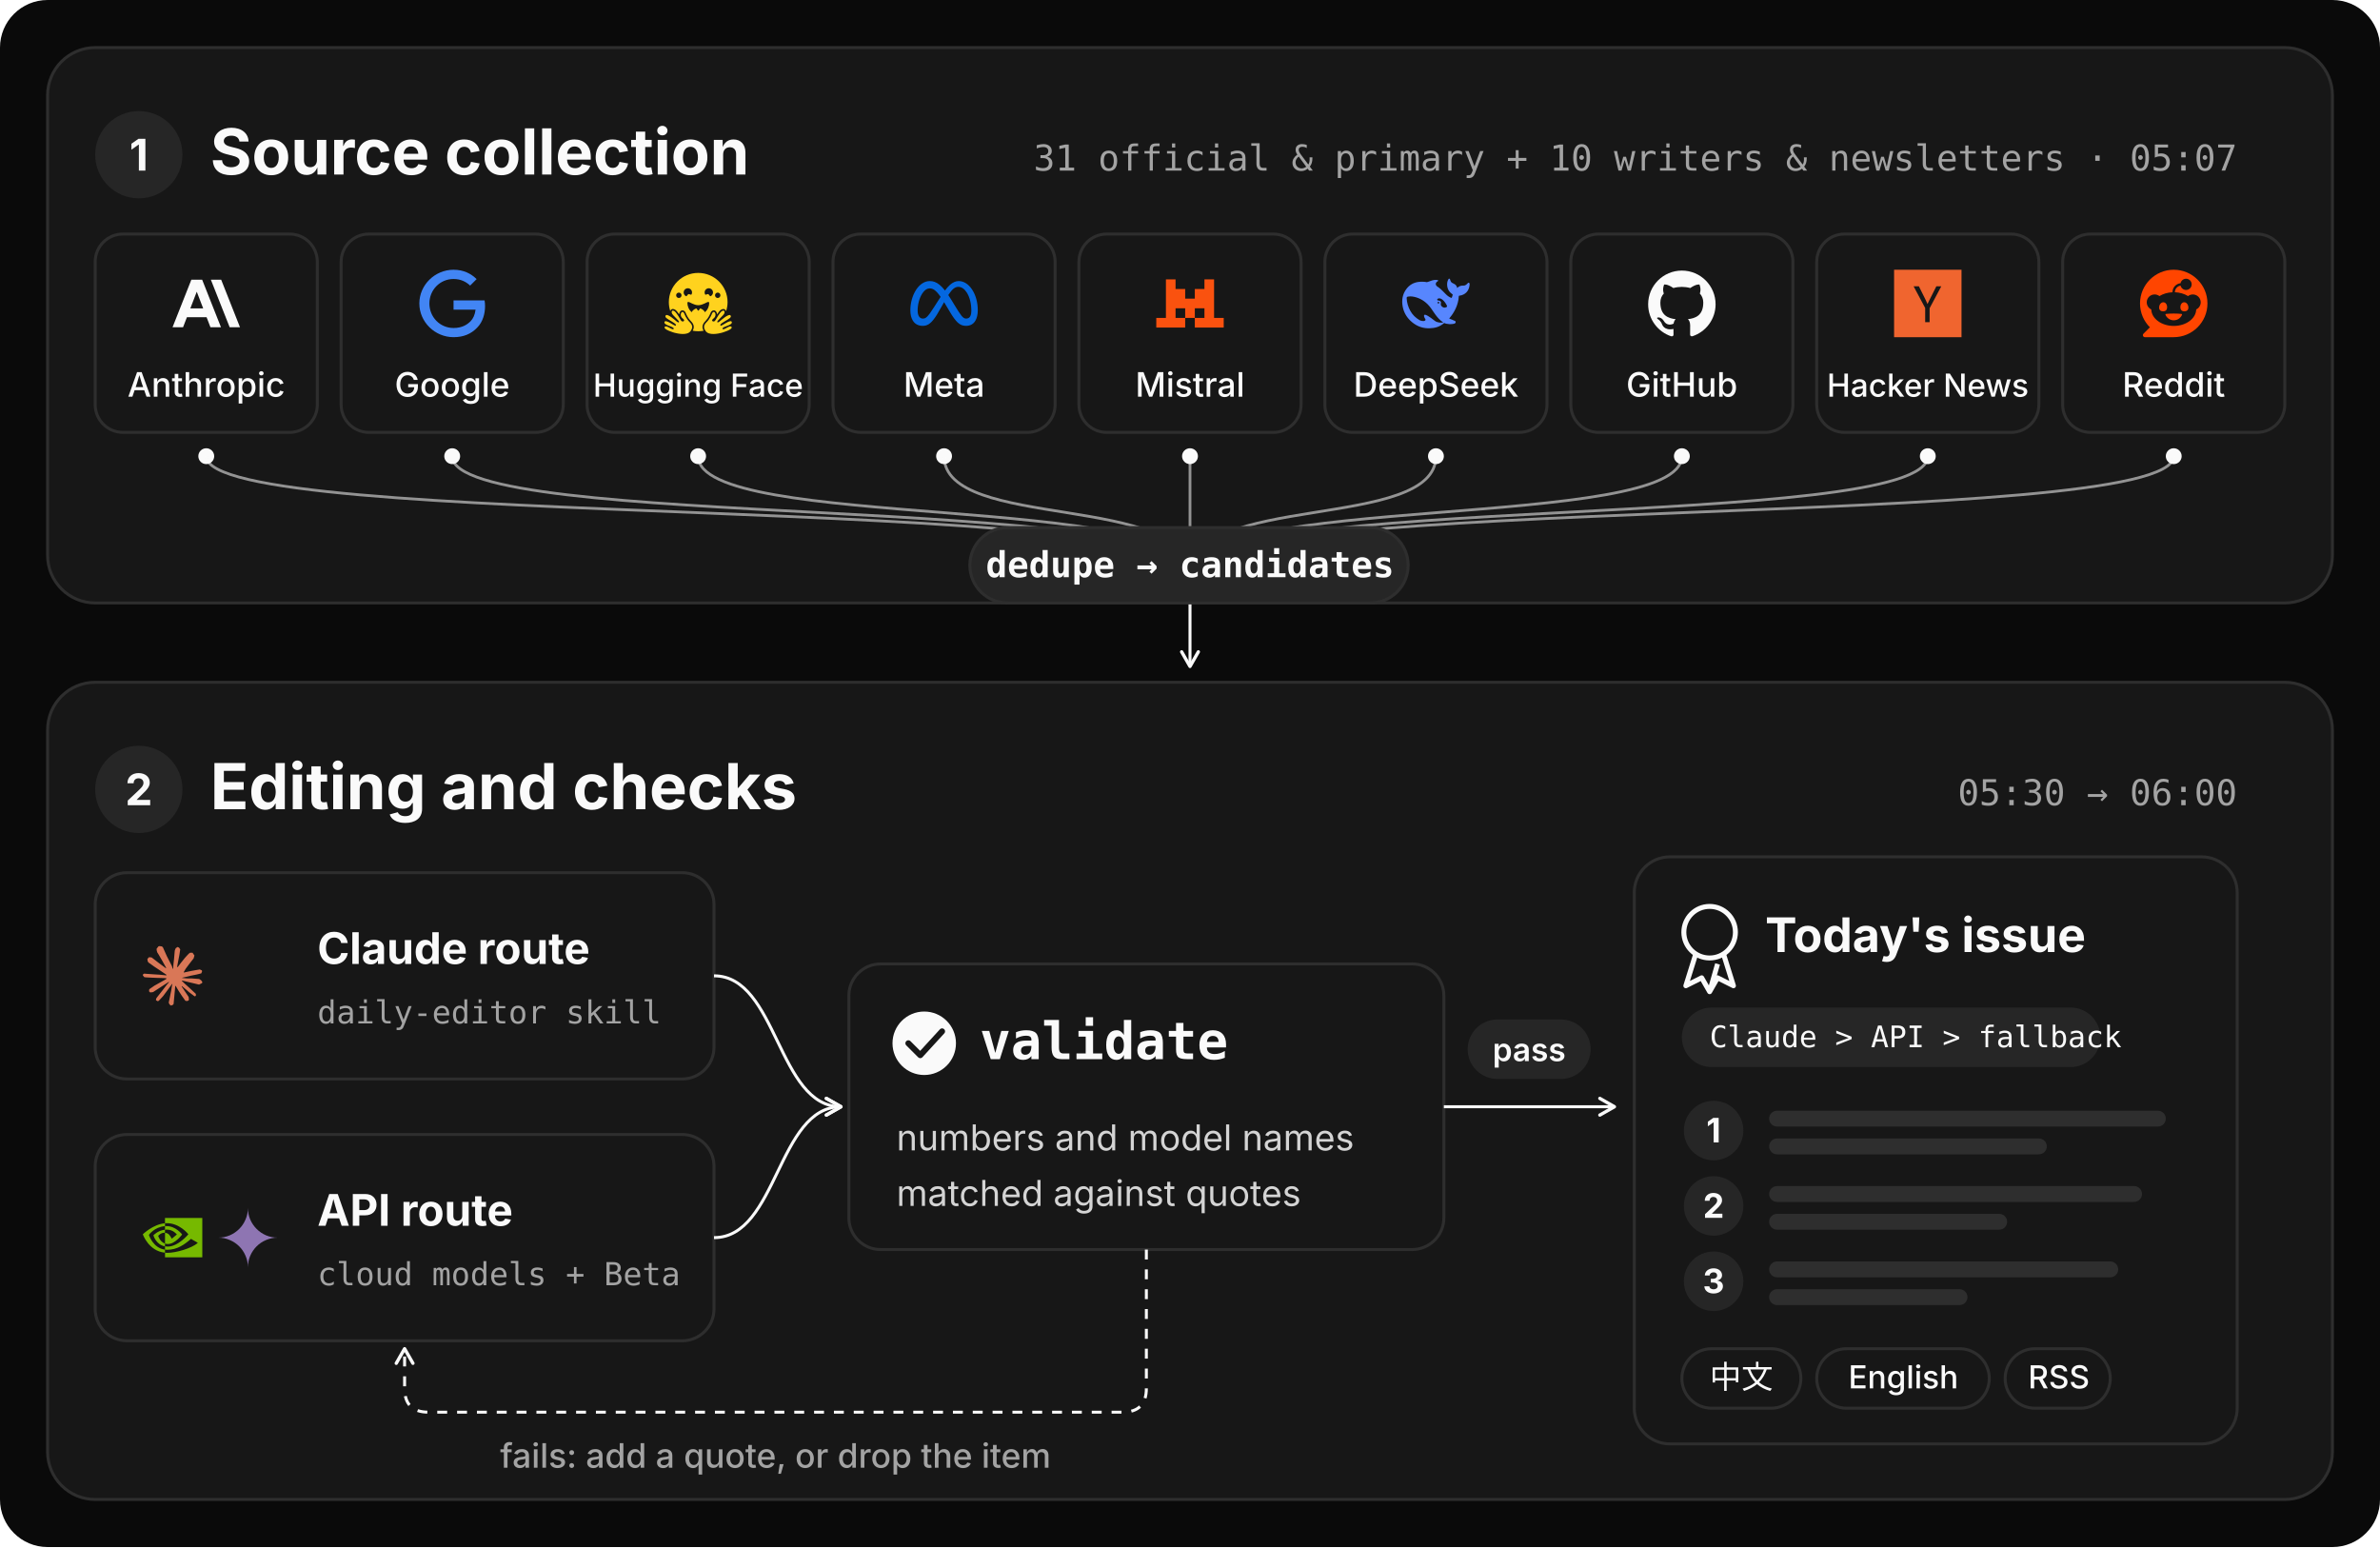
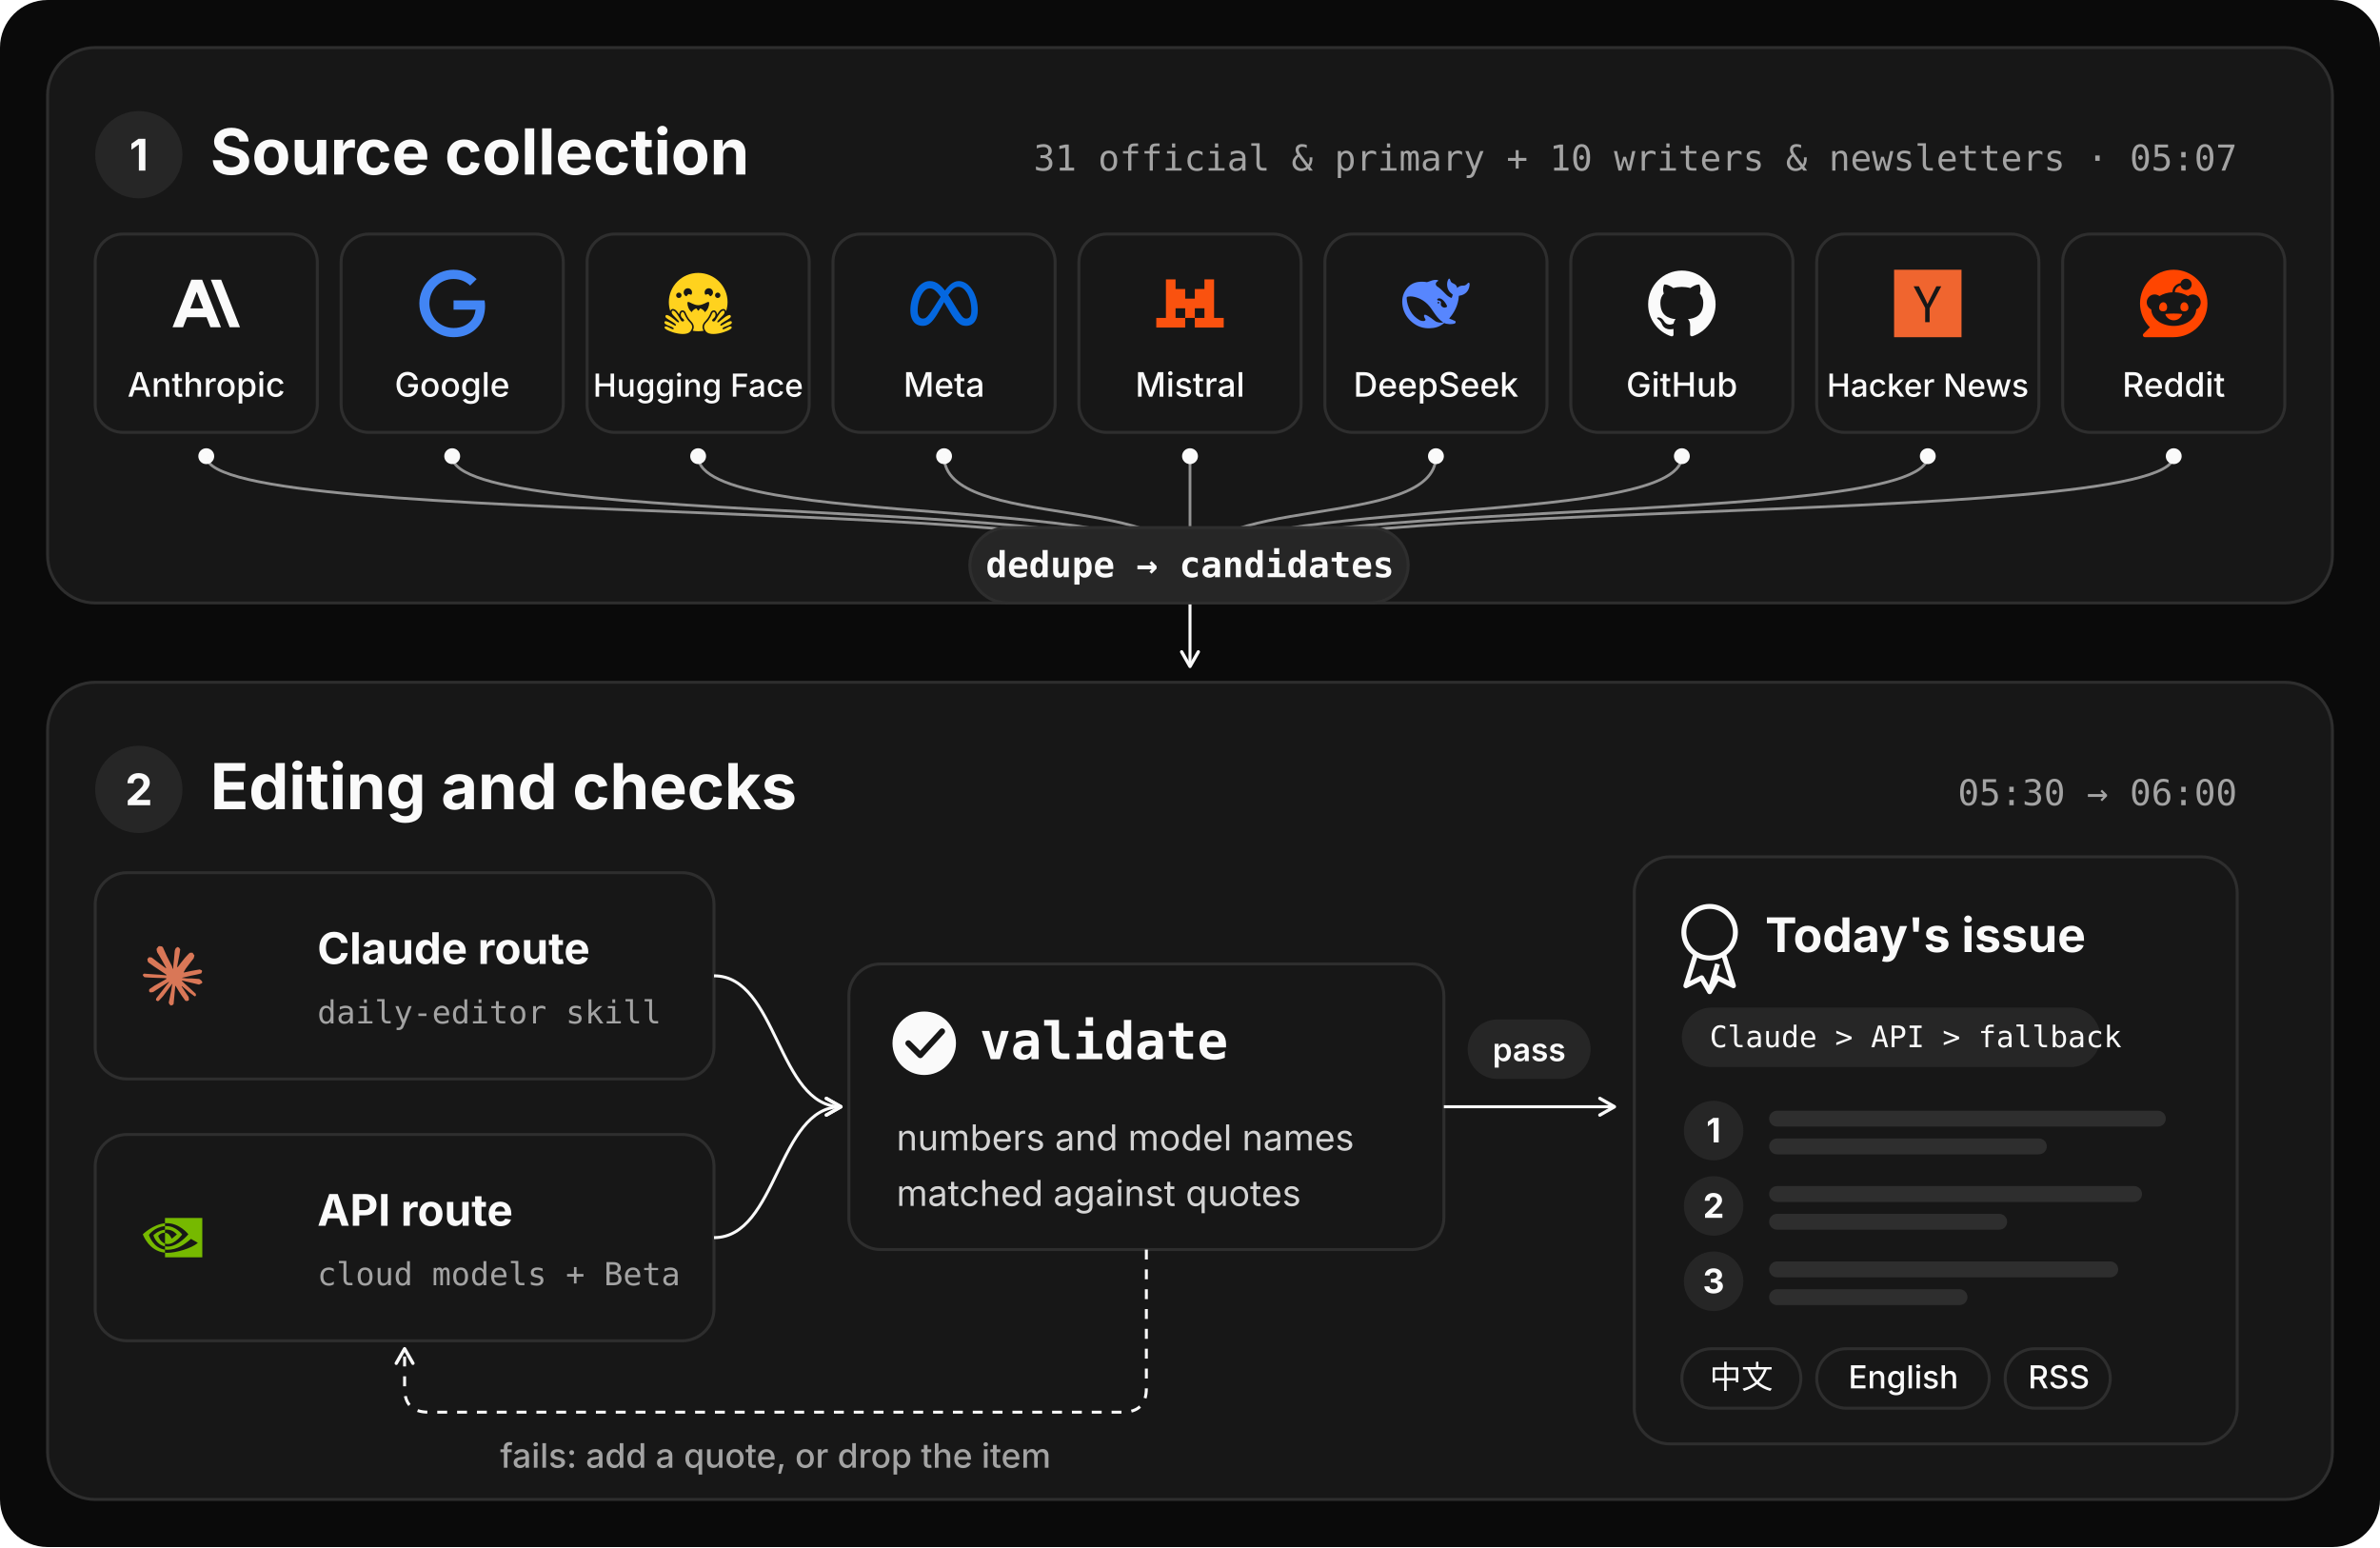
<svg xmlns="http://www.w3.org/2000/svg" width="1200" height="780" viewBox="0 0 1200 780" role="img" aria-labelledby="title desc">
  <defs>
    <filter id="shadow" x="-10%" y="-10%" width="120%" height="140%">
      <feDropShadow dx="0" dy="4" stdDeviation="8" flood-color="#000" flood-opacity="0" />
    </filter>
    <marker id="arrow" viewBox="0 0 10 10" refX="8" refY="5" markerWidth="7" markerHeight="7" orient="auto-start-reverse">
      <path d="M1 1 L8 5 L1 9" fill="none" stroke="#FAFAFA" stroke-width="1.6" stroke-linecap="round" stroke-linejoin="round" />
    </marker>
  </defs>
  <rect width="1200" height="780" rx="24" fill="#0A0A0A" />
  <rect x="24" y="24" width="1152" height="280" rx="24" fill="#171717" stroke="#2E2E2E" stroke-width="1.5" />
  <circle cx="70" cy="78" r="22" fill="#262626" />
  <text x="70" y="86" font-family="-apple-system, BlinkMacSystemFont, 'Segoe UI', 'PingFang SC', 'Hiragino Sans GB', 'Microsoft YaHei', 'Noto Sans SC', sans-serif" font-size="22" font-weight="700" fill="#FAFAFA" text-anchor="middle">1</text>
  <text x="106" y="88" font-family="-apple-system, BlinkMacSystemFont, 'Segoe UI', 'PingFang SC', 'Hiragino Sans GB', 'Microsoft YaHei', 'Noto Sans SC', sans-serif" font-size="32" font-weight="700" fill="#FAFAFA" text-anchor="start">Source collection</text>
  <text x="1128" y="86" font-family="ui-monospace, SFMono-Regular, Menlo, Consolas, monospace" font-size="18" font-weight="500" fill="#A3A3A3" text-anchor="end">31 official &amp; primary + 10 writers &amp; newsletters · 05:07</text>
  <rect x="48" y="118" width="112" height="100" rx="14" fill="#171717" stroke="#2E2E2E" stroke-width="1.5" />
  <path transform="translate(87.0 136) scale(1.41667)" fill="#FAFAFA" d="M17.304 3.541h-3.672l6.696 16.918H24Zm-10.608 0L0 20.459h3.744l1.369-3.553h7.005l1.369 3.553h3.744L10.536 3.541Zm-.371 10.223 2.291-5.946 2.291 5.946Z" />
  <text x="104.0" y="200" font-family="-apple-system, BlinkMacSystemFont, 'Segoe UI', 'PingFang SC', 'Hiragino Sans GB', 'Microsoft YaHei', 'Noto Sans SC', sans-serif" font-size="17" font-weight="500" fill="#FAFAFA" text-anchor="middle">Anthropic</text>
  <circle cx="104.0" cy="230" r="4" fill="#FAFAFA" />
  <path d="M104.0 230 C104.0 268 600 248 600 290" fill="none" stroke="#FAFAFA" stroke-width="1.4" opacity="0.55" />
  <rect x="172" y="118" width="112" height="100" rx="14" fill="#171717" stroke="#2E2E2E" stroke-width="1.5" />
  <path transform="translate(211.0 136) scale(1.41667)" fill="#4285F4" d="M12.48 10.92v3.28h7.84c-.24 1.84-.853 3.187-1.787 4.133-1.147 1.147-2.933 2.4-6.053 2.4-4.827 0-8.6-3.893-8.6-8.72s3.773-8.72 8.6-8.72c2.6 0 4.507 1.027 5.907 2.347l2.307-2.307C18.747 1.44 16.133 0 12.48 0 5.867 0 .307 5.387.307 12s5.56 12 12.173 12c3.573 0 6.267-1.173 8.373-3.36 2.16-2.16 2.84-5.213 2.84-7.667 0-.76-.053-1.467-.173-2.053H12.48z" />
  <text x="228.0" y="200" font-family="-apple-system, BlinkMacSystemFont, 'Segoe UI', 'PingFang SC', 'Hiragino Sans GB', 'Microsoft YaHei', 'Noto Sans SC', sans-serif" font-size="17" font-weight="500" fill="#FAFAFA" text-anchor="middle">Google</text>
  <circle cx="228.0" cy="230" r="4" fill="#FAFAFA" />
  <path d="M228.0 230 C228.0 268 600 248 600 290" fill="none" stroke="#FAFAFA" stroke-width="1.4" opacity="0.55" />
  <rect x="296" y="118" width="112" height="100" rx="14" fill="#171717" stroke="#2E2E2E" stroke-width="1.5" />
  <path transform="translate(335.0 136) scale(1.41667)" fill="#FFD21E" d="M12.025 1.13c-5.77 0-10.449 4.647-10.449 10.378 0 1.112.178 2.181.503 3.185.064-.222.203-.444.416-.577a.96.96 0 0 1 .524-.15c.293 0 .584.124.84.284.278.173.48.408.71.694.226.282.458.611.684.951v-.014c.017-.324.106-.622.264-.874s.403-.487.762-.543c.3-.047.596.06.787.203s.31.313.4.467c.15.257.212.468.233.542.01.026.653 1.552 1.657 2.54.616.605 1.01 1.223 1.082 1.912.055.537-.096 1.059-.38 1.572.637.121 1.294.187 1.967.187.657 0 1.298-.063 1.921-.178-.287-.517-.44-1.041-.384-1.581.07-.69.465-1.307 1.081-1.913 1.004-.987 1.647-2.513 1.657-2.539.021-.074.083-.285.233-.542.09-.154.208-.323.4-.467a1.08 1.08 0 0 1 .787-.203c.359.056.604.29.762.543s.247.55.265.874v.015c.225-.34.457-.67.683-.952.23-.286.432-.52.71-.694.257-.16.547-.284.84-.285a.97.97 0 0 1 .524.151c.228.143.373.388.43.625l.006.04a10.3 10.3 0 0 0 .534-3.273c0-5.731-4.678-10.378-10.449-10.378M8.327 6.583a1.5 1.5 0 0 1 .713.174 1.487 1.487 0 0 1 .617 2.013c-.183.343-.762-.214-1.102-.094-.38.134-.532.914-.917.71a1.487 1.487 0 0 1 .69-2.803m7.486 0a1.487 1.487 0 0 1 .689 2.803c-.385.204-.536-.576-.916-.71-.34-.12-.92.437-1.103.094a1.487 1.487 0 0 1 .617-2.013 1.5 1.5 0 0 1 .713-.174m-10.68 1.55a.96.96 0 1 1 0 1.921.96.96 0 0 1 0-1.92m13.838 0a.96.96 0 1 1 0 1.92.96.96 0 0 1 0-1.92M8.489 11.458c.588.01 1.965 1.157 3.572 1.164 1.607-.007 2.984-1.155 3.572-1.164.196-.003.305.12.305.454 0 .886-.424 2.328-1.563 3.202-.22-.756-1.396-1.366-1.63-1.32q-.011.001-.02.006l-.044.026-.01.008-.03.024q-.018.017-.035.036l-.032.04a1 1 0 0 0-.058.09l-.014.025q-.049.088-.11.19a1 1 0 0 1-.083.116 1.2 1.2 0 0 1-.173.18q-.035.029-.075.058a1.3 1.3 0 0 1-.251-.243 1 1 0 0 1-.076-.107c-.124-.193-.177-.363-.337-.444-.034-.016-.104-.008-.2.022q-.094.03-.216.087-.06.028-.125.063l-.13.074q-.067.04-.136.086a3 3 0 0 0-.135.096 3 3 0 0 0-.26.219 2 2 0 0 0-.12.121 2 2 0 0 0-.106.128l-.002.002a2 2 0 0 0-.09.132l-.001.001a1.2 1.2 0 0 0-.105.212q-.013.036-.024.073c-1.139-.875-1.563-2.317-1.563-3.203 0-.334.109-.457.305-.454m.836 10.354c.824-1.19.766-2.082-.365-3.194-1.13-1.112-1.789-2.738-1.789-2.738s-.246-.945-.806-.858-.97 1.499.202 2.362c1.173.864-.233 1.45-.685.64-.45-.812-1.683-2.896-2.322-3.295s-1.089-.175-.938.647 2.822 2.813 2.562 3.244-1.176-.506-1.176-.506-2.866-2.567-3.49-1.898.473 1.23 2.037 2.16c1.564.932 1.686 1.178 1.464 1.53s-3.675-2.511-4-1.297c-.323 1.214 3.524 1.567 3.287 2.405-.238.839-2.71-1.587-3.216-.642-.506.946 3.49 2.056 3.522 2.064 1.29.33 4.568 1.028 5.713-.624m5.349 0c-.824-1.19-.766-2.082.365-3.194 1.13-1.112 1.789-2.738 1.789-2.738s.246-.945.806-.858.97 1.499-.202 2.362c-1.173.864.233 1.45.685.64.451-.812 1.683-2.896 2.322-3.295s1.089-.175.938.647-2.822 2.813-2.562 3.244 1.176-.506 1.176-.506 2.866-2.567 3.49-1.898-.473 1.23-2.037 2.16c-1.564.932-1.686 1.178-1.464 1.53s3.675-2.511 4-1.297c.323 1.214-3.524 1.567-3.287 2.405.238.839 2.71-1.587 3.216-.642.506.946-3.49 2.056-3.522 2.064-1.29.33-4.568 1.028-5.713-.624" />
  <text x="352.0" y="200" font-family="-apple-system, BlinkMacSystemFont, 'Segoe UI', 'PingFang SC', 'Hiragino Sans GB', 'Microsoft YaHei', 'Noto Sans SC', sans-serif" font-size="16" font-weight="500" fill="#FAFAFA" text-anchor="middle">Hugging Face</text>
  <circle cx="352.0" cy="230" r="4" fill="#FAFAFA" />
  <path d="M352.0 230 C352.0 268 600 248 600 290" fill="none" stroke="#FAFAFA" stroke-width="1.4" opacity="0.55" />
  <rect x="420" y="118" width="112" height="100" rx="14" fill="#171717" stroke="#2E2E2E" stroke-width="1.5" />
  <path transform="translate(459.0 136) scale(1.41667)" fill="#0467DF" d="M6.915 4.03c-1.968 0-3.683 1.28-4.871 3.113C.704 9.208 0 11.883 0 14.449c0 .706.07 1.369.21 1.973a6.624 6.624 0 0 0 .265.86 5.297 5.297 0 0 0 .371.761c.696 1.159 1.818 1.927 3.593 1.927 1.497 0 2.633-.671 3.965-2.444.76-1.012 1.144-1.626 2.663-4.32l.756-1.339.186-.325c.061.1.121.196.183.3l2.152 3.595c.724 1.21 1.665 2.556 2.47 3.314 1.046.987 1.992 1.22 3.06 1.22 1.075 0 1.876-.355 2.455-.843a3.743 3.743 0 0 0 .81-.973c.542-.939.861-2.127.861-3.745 0-2.72-.681-5.357-2.084-7.45-1.282-1.912-2.957-2.93-4.716-2.93-1.047 0-2.088.467-3.053 1.308-.652.57-1.257 1.29-1.82 2.05-.69-.875-1.335-1.547-1.958-2.056-1.182-.966-2.315-1.303-3.454-1.303zm10.16 2.053c1.147 0 2.188.758 2.992 1.999 1.132 1.748 1.647 4.195 1.647 6.4 0 1.548-.368 2.9-1.839 2.9-.58 0-1.027-.23-1.664-1.004-.496-.601-1.343-1.878-2.832-4.358l-.617-1.028a44.908 44.908 0 0 0-1.255-1.98c.07-.109.141-.224.211-.327 1.12-1.667 2.118-2.602 3.358-2.602zm-10.201.553c1.265 0 2.058.791 2.675 1.446.307.327.737.871 1.234 1.579l-1.02 1.566c-.757 1.163-1.882 3.017-2.837 4.338-1.191 1.649-1.81 1.817-2.486 1.817-.524 0-1.038-.237-1.383-.794-.263-.426-.464-1.13-.464-2.046 0-2.221.63-4.535 1.66-6.088.454-.687.964-1.226 1.533-1.533a2.264 2.264 0 0 1 1.088-.285z" />
  <text x="476.0" y="200" font-family="-apple-system, BlinkMacSystemFont, 'Segoe UI', 'PingFang SC', 'Hiragino Sans GB', 'Microsoft YaHei', 'Noto Sans SC', sans-serif" font-size="17" font-weight="500" fill="#FAFAFA" text-anchor="middle">Meta</text>
  <circle cx="476.0" cy="230" r="4" fill="#FAFAFA" />
  <path d="M476.0 230 C476.0 268 600 248 600 290" fill="none" stroke="#FAFAFA" stroke-width="1.4" opacity="0.55" />
  <rect x="544" y="118" width="112" height="100" rx="14" fill="#171717" stroke="#2E2E2E" stroke-width="1.5" />
  <path transform="translate(583.0 136) scale(1.41667)" fill="#FA520F" d="M17.143 3.429v3.428h-3.429v3.429h-3.428V6.857H6.857V3.43H3.43v13.714H0v3.428h10.286v-3.428H6.857v-3.429h3.429v3.429h3.429v-3.429h3.428v3.429h-3.428v3.428H24v-3.428h-3.43V3.429z" />
  <text x="600.0" y="200" font-family="-apple-system, BlinkMacSystemFont, 'Segoe UI', 'PingFang SC', 'Hiragino Sans GB', 'Microsoft YaHei', 'Noto Sans SC', sans-serif" font-size="17" font-weight="500" fill="#FAFAFA" text-anchor="middle">Mistral</text>
  <circle cx="600.0" cy="230" r="4" fill="#FAFAFA" />
  <path d="M600.0 230 C600.0 268 600 248 600 290" fill="none" stroke="#FAFAFA" stroke-width="1.4" opacity="0.55" />
  <rect x="668" y="118" width="112" height="100" rx="14" fill="#171717" stroke="#2E2E2E" stroke-width="1.5" />
  <path transform="translate(707.0 136) scale(1.41667)" fill="#5786FE" d="M23.748 4.651c-.254-.124-.364.113-.512.233-.051.04-.094.09-.137.137-.372.397-.806.657-1.373.626-.829-.046-1.537.214-2.163.848-.133-.782-.575-1.248-1.247-1.548-.352-.155-.708-.311-.955-.65-.172-.24-.219-.509-.305-.774-.055-.16-.11-.323-.293-.35-.2-.031-.278.136-.356.276-.313.572-.434 1.202-.422 1.84.027 1.436.633 2.58 1.838 3.393.137.094.172.187.129.323-.082.28-.18.553-.266.833-.055.179-.137.218-.328.14a5.5 5.5 0 0 1-1.737-1.179c-.857-.828-1.631-1.743-2.597-2.46a12 12 0 0 0-.689-.47c-.985-.957.13-1.743.387-1.836.27-.098.094-.433-.778-.428-.872.003-1.67.295-2.687.685a3 3 0 0 1-.465.136 9.6 9.6 0 0 0-2.883-.101c-1.885.21-3.39 1.1-4.497 2.622C.082 8.776-.231 10.854.152 13.02c.403 2.284 1.568 4.175 3.36 5.653 1.857 1.533 3.997 2.284 6.438 2.14 1.482-.085 3.132-.284 4.994-1.86.47.234.962.328 1.78.398.629.058 1.235-.031 1.705-.129.735-.155.684-.836.418-.961-2.155-1.004-1.682-.595-2.112-.926 1.095-1.295 2.768-3.598 3.284-6.733.05-.346.115-.834.108-1.114-.004-.171.035-.238.23-.257a4.2 4.2 0 0 0 1.545-.475c1.397-.763 1.96-2.016 2.093-3.517.02-.23-.004-.467-.247-.588M11.58 18.168c-2.088-1.642-3.101-2.183-3.52-2.16-.39.024-.32.472-.234.763.09.288.207.487.371.74.114.167.192.416-.113.603-.673.416-1.842-.14-1.897-.168-1.361-.801-2.5-1.86-3.301-3.306-.775-1.393-1.225-2.888-1.299-4.482-.02-.385.094-.522.477-.592a4.7 4.7 0 0 1 1.53-.038c2.131.311 3.946 1.264 5.467 2.774.868.86 1.525 1.887 2.202 2.89.72 1.066 1.494 2.082 2.48 2.915.348.291.626.513.892.677-.802.09-2.14.109-3.055-.615zm1.001-6.44a.306.306 0 0 1 .415-.287.3.3 0 0 1 .113.074.3.3 0 0 1 .086.214c0 .17-.136.307-.308.307a.303.303 0 0 1-.306-.307m3.11 1.596c-.2.081-.4.151-.591.16a1.25 1.25 0 0 1-.798-.254c-.274-.23-.47-.358-.551-.758a1.7 1.7 0 0 1 .015-.588c.07-.327-.007-.537-.238-.727-.188-.156-.426-.199-.689-.199a.6.6 0 0 1-.254-.078.253.253 0 0 1-.114-.358 1 1 0 0 1 .192-.21c.356-.202.767-.136 1.146.016.352.144.618.408 1.001.782.392.451.462.576.685.915.176.264.336.536.446.848.066.194-.02.353-.25.45" />
  <text x="724.0" y="200" font-family="-apple-system, BlinkMacSystemFont, 'Segoe UI', 'PingFang SC', 'Hiragino Sans GB', 'Microsoft YaHei', 'Noto Sans SC', sans-serif" font-size="17" font-weight="500" fill="#FAFAFA" text-anchor="middle">DeepSeek</text>
  <circle cx="724.0" cy="230" r="4" fill="#FAFAFA" />
  <path d="M724.0 230 C724.0 268 600 248 600 290" fill="none" stroke="#FAFAFA" stroke-width="1.4" opacity="0.55" />
  <rect x="792" y="118" width="112" height="100" rx="14" fill="#171717" stroke="#2E2E2E" stroke-width="1.5" />
  <path transform="translate(831.0 136) scale(1.41667)" fill="#FAFAFA" d="M12 .297c-6.63 0-12 5.373-12 12 0 5.303 3.438 9.8 8.205 11.385.6.113.82-.258.82-.577 0-.285-.01-1.04-.015-2.04-3.338.724-4.042-1.61-4.042-1.61C4.422 18.07 3.633 17.7 3.633 17.7c-1.087-.744.084-.729.084-.729 1.205.084 1.838 1.236 1.838 1.236 1.07 1.835 2.809 1.305 3.495.998.108-.776.417-1.305.76-1.605-2.665-.3-5.466-1.332-5.466-5.93 0-1.31.465-2.38 1.235-3.22-.135-.303-.54-1.523.105-3.176 0 0 1.005-.322 3.3 1.23.96-.267 1.98-.399 3-.405 1.02.006 2.04.138 3 .405 2.28-1.552 3.285-1.23 3.285-1.23.645 1.653.24 2.873.12 3.176.765.84 1.23 1.91 1.23 3.22 0 4.61-2.805 5.625-5.475 5.92.42.36.81 1.096.81 2.22 0 1.606-.015 2.896-.015 3.286 0 .315.21.69.825.57C20.565 22.092 24 17.592 24 12.297c0-6.627-5.373-12-12-12" />
  <text x="848.0" y="200" font-family="-apple-system, BlinkMacSystemFont, 'Segoe UI', 'PingFang SC', 'Hiragino Sans GB', 'Microsoft YaHei', 'Noto Sans SC', sans-serif" font-size="17" font-weight="500" fill="#FAFAFA" text-anchor="middle">GitHub</text>
  <circle cx="848.0" cy="230" r="4" fill="#FAFAFA" />
  <path d="M848.0 230 C848.0 268 600 248 600 290" fill="none" stroke="#FAFAFA" stroke-width="1.4" opacity="0.55" />
  <rect x="916" y="118" width="112" height="100" rx="14" fill="#171717" stroke="#2E2E2E" stroke-width="1.5" />
  <path transform="translate(955.0 136) scale(1.41667)" fill="#F0652F" d="M0 24V0h24v24H0zM6.951 5.896l4.112 7.708v5.064h1.583v-4.972l4.148-7.799h-1.749l-2.457 4.875c-.372.745-.688 1.434-.688 1.434s-.297-.708-.651-1.434L8.831 5.896h-1.88z" />
  <text x="972.0" y="200" font-family="-apple-system, BlinkMacSystemFont, 'Segoe UI', 'PingFang SC', 'Hiragino Sans GB', 'Microsoft YaHei', 'Noto Sans SC', sans-serif" font-size="16" font-weight="500" fill="#FAFAFA" text-anchor="middle">Hacker News</text>
  <circle cx="972.0" cy="230" r="4" fill="#FAFAFA" />
  <path d="M972.0 230 C972.0 268 600 248 600 290" fill="none" stroke="#FAFAFA" stroke-width="1.4" opacity="0.55" />
  <rect x="1040" y="118" width="112" height="100" rx="14" fill="#171717" stroke="#2E2E2E" stroke-width="1.5" />
  <path transform="translate(1079.0 136) scale(1.41667)" fill="#FF4500" d="M12 0C5.373 0 0 5.373 0 12c0 3.314 1.343 6.314 3.515 8.485l-2.286 2.286C.775 23.225 1.097 24 1.738 24H12c6.627 0 12-5.373 12-12S18.627 0 12 0Zm4.388 3.199c1.104 0 1.999.895 1.999 1.999 0 1.105-.895 2-1.999 2-.946 0-1.739-.657-1.947-1.539v.002c-1.147.162-2.032 1.15-2.032 2.341v.007c1.776.067 3.4.567 4.686 1.363.473-.363 1.064-.58 1.707-.58 1.547 0 2.802 1.254 2.802 2.802 0 1.117-.655 2.081-1.601 2.531-.088 3.256-3.637 5.876-7.997 5.876-4.361 0-7.905-2.617-7.998-5.87-.954-.447-1.614-1.415-1.614-2.538 0-1.548 1.255-2.802 2.803-2.802.645 0 1.239.218 1.712.585 1.275-.79 2.881-1.291 4.64-1.365v-.01c0-1.663 1.263-3.034 2.88-3.207.188-.911.993-1.595 1.959-1.595Zm-8.085 8.376c-.784 0-1.459.78-1.506 1.797-.047 1.016.64 1.429 1.426 1.429.786 0 1.371-.369 1.418-1.385.047-1.017-.553-1.841-1.338-1.841Zm7.406 0c-.786 0-1.385.824-1.338 1.841.047 1.017.634 1.385 1.418 1.385.785 0 1.473-.413 1.426-1.429-.046-1.017-.721-1.797-1.506-1.797Zm-3.703 4.013c-.974 0-1.907.048-2.77.135-.147.015-.241.168-.183.305.483 1.154 1.622 1.964 2.953 1.964 1.33 0 2.47-.81 2.953-1.964.057-.137-.037-.29-.184-.305-.863-.087-1.795-.135-2.769-.135Z" />
  <text x="1096.0" y="200" font-family="-apple-system, BlinkMacSystemFont, 'Segoe UI', 'PingFang SC', 'Hiragino Sans GB', 'Microsoft YaHei', 'Noto Sans SC', sans-serif" font-size="17" font-weight="500" fill="#FAFAFA" text-anchor="middle">Reddit</text>
  <circle cx="1096.0" cy="230" r="4" fill="#FAFAFA" />
  <path d="M1096.0 230 C1096.0 268 600 248 600 290" fill="none" stroke="#FAFAFA" stroke-width="1.4" opacity="0.55" />
  <line x1="600" y1="290" x2="600" y2="336" stroke="#FAFAFA" stroke-width="1.5" marker-end="url(#arrow)" />
  <rect x="489" y="266" width="221" height="38" rx="19" fill="#262626" stroke="#2E2E2E" stroke-width="1.5" />
  <text x="600" y="291" font-family="ui-monospace, SFMono-Regular, Menlo, Consolas, monospace" font-size="18" font-weight="600" fill="#FAFAFA" text-anchor="middle">dedupe → candidates</text>
  <rect x="24" y="344" width="1152" height="412" rx="24" fill="#171717" stroke="#2E2E2E" stroke-width="1.5" />
  <circle cx="70" cy="398" r="22" fill="#262626" />
  <text x="70" y="406" font-family="-apple-system, BlinkMacSystemFont, 'Segoe UI', 'PingFang SC', 'Hiragino Sans GB', 'Microsoft YaHei', 'Noto Sans SC', sans-serif" font-size="22" font-weight="700" fill="#FAFAFA" text-anchor="middle">2</text>
  <text x="106" y="408" font-family="-apple-system, BlinkMacSystemFont, 'Segoe UI', 'PingFang SC', 'Hiragino Sans GB', 'Microsoft YaHei', 'Noto Sans SC', sans-serif" font-size="32" font-weight="700" fill="#FAFAFA" text-anchor="start">Editing and checks</text>
  <text x="1128" y="406" font-family="ui-monospace, SFMono-Regular, Menlo, Consolas, monospace" font-size="18" font-weight="500" fill="#A3A3A3" text-anchor="end">05:30 → 06:00</text>
  <rect x="48" y="440" width="312" height="104" rx="16" fill="#171717" stroke="#2E2E2E" stroke-width="1.5" />
  <path transform="translate(72 477) scale(1.25)" fill="#D97757" d="m4.714 15.956 4.717-2.647.079-.231-.079-.128h-.231l-.789-.049-2.696-.073-2.337-.097-2.265-.121-.571-.121-.534-.704.055-.352.48-.322.686.061 1.518.103 2.277.158 1.651.097 2.447.255h.389l.055-.158-.134-.097-.103-.097L6.973 9.836l-2.55-1.688-1.336-.971-.723-.492-.364-.461-.158-1.008.656-.723.88.061.225.061.892.686 1.906 1.475 2.489 1.834.364.303.146-.103.018-.073-.164-.273-1.354-2.447-1.445-2.489-.643-1.032-.17-.619c-.061-.255-.103-.467-.103-.729L6.287.134 6.7 0l.996.134.419.364.619 1.415 1.002 2.228 1.554 3.03.455.898.243.832.091.255h.158v-.146l.128-1.706.237-2.095.231-2.696.079-.759.376-.911.747-.492.583.279.48.686-.067.443-.285 1.852-.559 2.902-.364 1.943h.212l.243-.243.984-1.305 1.651-2.064.729-.82.85-.905.546-.431h1.032l.759 1.129-.34 1.166-1.062 1.348-.88 1.141-1.263 1.7-.789 1.36.073.109.188-.018 2.853-.607 1.542-.279 1.84-.316.832.389.091.395-.328.807-1.967.486-2.307.461-3.436.814-.043.03.049.061 1.548.146.662.036h1.621l3.018.225.789.522.474.638-.079.486-1.214.619-1.639-.389-3.825-.911-1.311-.328h-.182v.109l1.093 1.069 2.003 1.809 2.507 2.331.128.577-.322.455-.34-.049-2.204-1.657-.85-.747-1.925-1.621h-.128v.17l.443.65 2.344 3.521.121 1.081-.17.352-.607.212-.668-.121-1.372-1.925L14.38 17.959l-1.141-1.943-.14.079-.674 7.255-.316.37-.729.279-.607-.461-.322-.747.322-1.475.389-1.925.316-1.53.285-1.9.17-.631-.012-.043-.14.018-1.433 1.967-2.18 2.945-1.724 1.846-.413.164-.716-.37.067-.662.401-.589 2.386-3.036 1.439-1.882.929-1.087-.006-.158h-.055l-6.338 4.116-1.129.146-.486-.455.061-.747.231-.243 1.906-1.311Z" />
  <text x="160" y="486" font-family="-apple-system, BlinkMacSystemFont, 'Segoe UI', 'PingFang SC', 'Hiragino Sans GB', 'Microsoft YaHei', 'Noto Sans SC', sans-serif" font-size="22" font-weight="700" fill="#FAFAFA" text-anchor="start">Claude route</text>
  <text x="160" y="516" font-family="ui-monospace, SFMono-Regular, Menlo, Consolas, monospace" font-size="16" font-weight="400" fill="#A3A3A3" text-anchor="start">daily-editor skill</text>
  <rect x="48" y="572" width="312" height="104" rx="16" fill="#171717" stroke="#2E2E2E" stroke-width="1.5" />
  <path transform="translate(72 609) scale(1.25)" fill="#76B900" d="M8.948 8.798v-1.43a6.7 6.7 0 0 1 .424-.018c3.922-.124 6.493 3.374 6.493 3.374s-2.774 3.851-5.75 3.851c-.398 0-.787-.062-1.158-.185v-4.346c1.528.185 1.837.857 2.747 2.385l2.04-1.714s-1.492-1.952-4-1.952a6.016 6.016 0 0 0-.796.035m0-4.735v2.138l.424-.027c5.45-.185 9.01 4.47 9.01 4.47s-4.08 4.964-8.33 4.964c-.37 0-.733-.035-1.095-.097v1.325c.3.035.61.062.91.062 3.957 0 6.82-2.023 9.593-4.408.459.371 2.34 1.263 2.73 1.652-2.633 2.208-8.772 3.984-12.253 3.984-.335 0-.653-.018-.971-.053v1.864H24V4.063zm0 10.326v1.131c-3.657-.654-4.673-4.46-4.673-4.46s1.758-1.944 4.673-2.262v1.237H8.94c-1.528-.186-2.73 1.245-2.73 1.245s.68 2.412 2.739 3.11M2.456 10.9s2.164-3.197 6.5-3.533V6.201C4.153 6.59 0 10.653 0 10.653s2.35 6.802 8.948 7.42v-1.237c-4.84-.6-6.492-5.936-6.492-5.936z" />
-   <path transform="translate(110 609) scale(1.25)" fill="#8E75B2" d="M11.04 19.32Q12 21.51 12 24q0-2.49.93-4.68.96-2.19 2.58-3.81t3.81-2.55Q21.51 12 24 12q-2.49 0-4.68-.93a12.3 12.3 0 0 1-3.81-2.58 12.3 12.3 0 0 1-2.58-3.81Q12 2.49 12 0q0 2.49-.96 4.68-.93 2.19-2.55 3.81a12.3 12.3 0 0 1-3.81 2.58Q2.49 12 0 12q2.49 0 4.68.96 2.19.93 3.81 2.55t2.55 3.81" />
  <text x="160" y="618" font-family="-apple-system, BlinkMacSystemFont, 'Segoe UI', 'PingFang SC', 'Hiragino Sans GB', 'Microsoft YaHei', 'Noto Sans SC', sans-serif" font-size="22" font-weight="700" fill="#FAFAFA" text-anchor="start">API route</text>
  <text x="160" y="648" font-family="ui-monospace, SFMono-Regular, Menlo, Consolas, monospace" font-size="16" font-weight="400" fill="#A3A3A3" text-anchor="start">cloud models + Beta</text>
  <path d="M360 492 C392 492 392 558 424 558" fill="none" stroke="#FAFAFA" stroke-width="1.5" marker-end="url(#arrow)" />
  <path d="M360 624 C392 624 392 558 424 558" fill="none" stroke="#FAFAFA" stroke-width="1.5" marker-end="url(#arrow)" />
  <rect x="428" y="486" width="300" height="144" rx="16" fill="#171717" stroke="#2E2E2E" stroke-width="1.5" />
  <circle cx="466" cy="526" r="16" fill="#FAFAFA" />
  <path d="M458 526 l6 6 l11 -12" fill="none" stroke="#171717" stroke-width="3" stroke-linecap="round" stroke-linejoin="round" />
  <text x="494" y="534" font-family="ui-monospace, SFMono-Regular, Menlo, Consolas, monospace" font-size="26" font-weight="700" fill="#FAFAFA" text-anchor="start">validate</text>
  <text x="452" y="580" font-family="-apple-system, BlinkMacSystemFont, 'Segoe UI', 'PingFang SC', 'Hiragino Sans GB', 'Microsoft YaHei', 'Noto Sans SC', sans-serif" font-size="18" font-weight="400" fill="#D4D4D4" text-anchor="start">numbers and model names</text>
  <text x="452" y="608" font-family="-apple-system, BlinkMacSystemFont, 'Segoe UI', 'PingFang SC', 'Hiragino Sans GB', 'Microsoft YaHei', 'Noto Sans SC', sans-serif" font-size="18" font-weight="400" fill="#D4D4D4" text-anchor="start">matched against quotes</text>
  <path d="M578 630 L578 700 Q578 712 566 712 L216 712 Q204 712 204 700 L204 680" fill="none" stroke="#FAFAFA" stroke-width="1.5" stroke-dasharray="5 5" marker-end="url(#arrow)" />
  <text x="391" y="740" font-family="-apple-system, BlinkMacSystemFont, 'Segoe UI', 'PingFang SC', 'Hiragino Sans GB', 'Microsoft YaHei', 'Noto Sans SC', sans-serif" font-size="17" font-weight="500" fill="#A3A3A3" text-anchor="middle">fails: add a quote, or drop the item</text>
  <line x1="728" y1="558" x2="814" y2="558" stroke="#FAFAFA" stroke-width="1.5" marker-end="url(#arrow)" />
  <rect x="740" y="514" width="62" height="30" rx="15" fill="#262626" />
  <text x="771" y="535" font-family="-apple-system, BlinkMacSystemFont, 'Segoe UI', 'PingFang SC', 'Hiragino Sans GB', 'Microsoft YaHei', 'Noto Sans SC', sans-serif" font-size="16" font-weight="600" fill="#FAFAFA" text-anchor="middle">pass</text>
  <rect x="824" y="432" width="304" height="296" rx="18" fill="#171717" stroke="#2E2E2E" stroke-width="1.5" />
  <circle cx="862" cy="470" r="13" fill="none" stroke="#FAFAFA" stroke-width="2.5" />
  <path d="M855 481 l-5 16 l8 -4 l4 7 l4 -14 M869 481 l5 16 l-8 -4 l-4 7" fill="none" stroke="#FAFAFA" stroke-width="2.5" stroke-linejoin="round" />
  <text x="890" y="480" font-family="-apple-system, BlinkMacSystemFont, 'Segoe UI', 'PingFang SC', 'Hiragino Sans GB', 'Microsoft YaHei', 'Noto Sans SC', sans-serif" font-size="24" font-weight="700" fill="#FAFAFA" text-anchor="start">Today's issue</text>
  <rect x="848" y="508" width="211" height="30" rx="15" fill="#262626" />
  <text x="862" y="528" font-family="ui-monospace, SFMono-Regular, Menlo, Consolas, monospace" font-size="15" font-weight="500" fill="#FAFAFA" text-anchor="start">Claude &gt; API &gt; fallback</text>
  <circle cx="864" cy="570" r="15" fill="#262626" />
  <text x="864" y="576" font-family="-apple-system, BlinkMacSystemFont, 'Segoe UI', 'PingFang SC', 'Hiragino Sans GB', 'Microsoft YaHei', 'Noto Sans SC', sans-serif" font-size="17" font-weight="700" fill="#FAFAFA" text-anchor="middle">1</text>
  <rect x="892" y="560" width="200" height="8" rx="4" fill="#2E2E2E" />
  <rect x="892" y="574" width="140" height="8" rx="4" fill="#2E2E2E" />
  <circle cx="864" cy="608" r="15" fill="#262626" />
  <text x="864" y="614" font-family="-apple-system, BlinkMacSystemFont, 'Segoe UI', 'PingFang SC', 'Hiragino Sans GB', 'Microsoft YaHei', 'Noto Sans SC', sans-serif" font-size="17" font-weight="700" fill="#FAFAFA" text-anchor="middle">2</text>
  <rect x="892" y="598" width="188" height="8" rx="4" fill="#2E2E2E" />
  <rect x="892" y="612" width="120" height="8" rx="4" fill="#2E2E2E" />
  <circle cx="864" cy="646" r="15" fill="#262626" />
  <text x="864" y="652" font-family="-apple-system, BlinkMacSystemFont, 'Segoe UI', 'PingFang SC', 'Hiragino Sans GB', 'Microsoft YaHei', 'Noto Sans SC', sans-serif" font-size="17" font-weight="700" fill="#FAFAFA" text-anchor="middle">3</text>
  <rect x="892" y="636" width="176" height="8" rx="4" fill="#2E2E2E" />
  <rect x="892" y="650" width="100" height="8" rx="4" fill="#2E2E2E" />
  <rect x="848" y="680" width="60" height="30" rx="15" fill="none" stroke="#2E2E2E" stroke-width="1.5" />
  <text x="878.0" y="700" font-family="-apple-system, BlinkMacSystemFont, 'Segoe UI', 'PingFang SC', 'Hiragino Sans GB', 'Microsoft YaHei', 'Noto Sans SC', sans-serif" font-size="16" font-weight="500" fill="#FAFAFA" text-anchor="middle">中文</text>
  <rect x="916" y="680" width="87" height="30" rx="15" fill="none" stroke="#2E2E2E" stroke-width="1.5" />
  <text x="959.68" y="700" font-family="-apple-system, BlinkMacSystemFont, 'Segoe UI', 'PingFang SC', 'Hiragino Sans GB', 'Microsoft YaHei', 'Noto Sans SC', sans-serif" font-size="16" font-weight="500" fill="#FAFAFA" text-anchor="middle">English</text>
  <rect x="1011" y="680" width="53" height="30" rx="15" fill="none" stroke="#2E2E2E" stroke-width="1.5" />
  <text x="1038.08" y="700" font-family="-apple-system, BlinkMacSystemFont, 'Segoe UI', 'PingFang SC', 'Hiragino Sans GB', 'Microsoft YaHei', 'Noto Sans SC', sans-serif" font-size="16" font-weight="500" fill="#FAFAFA" text-anchor="middle">RSS</text>
</svg>
